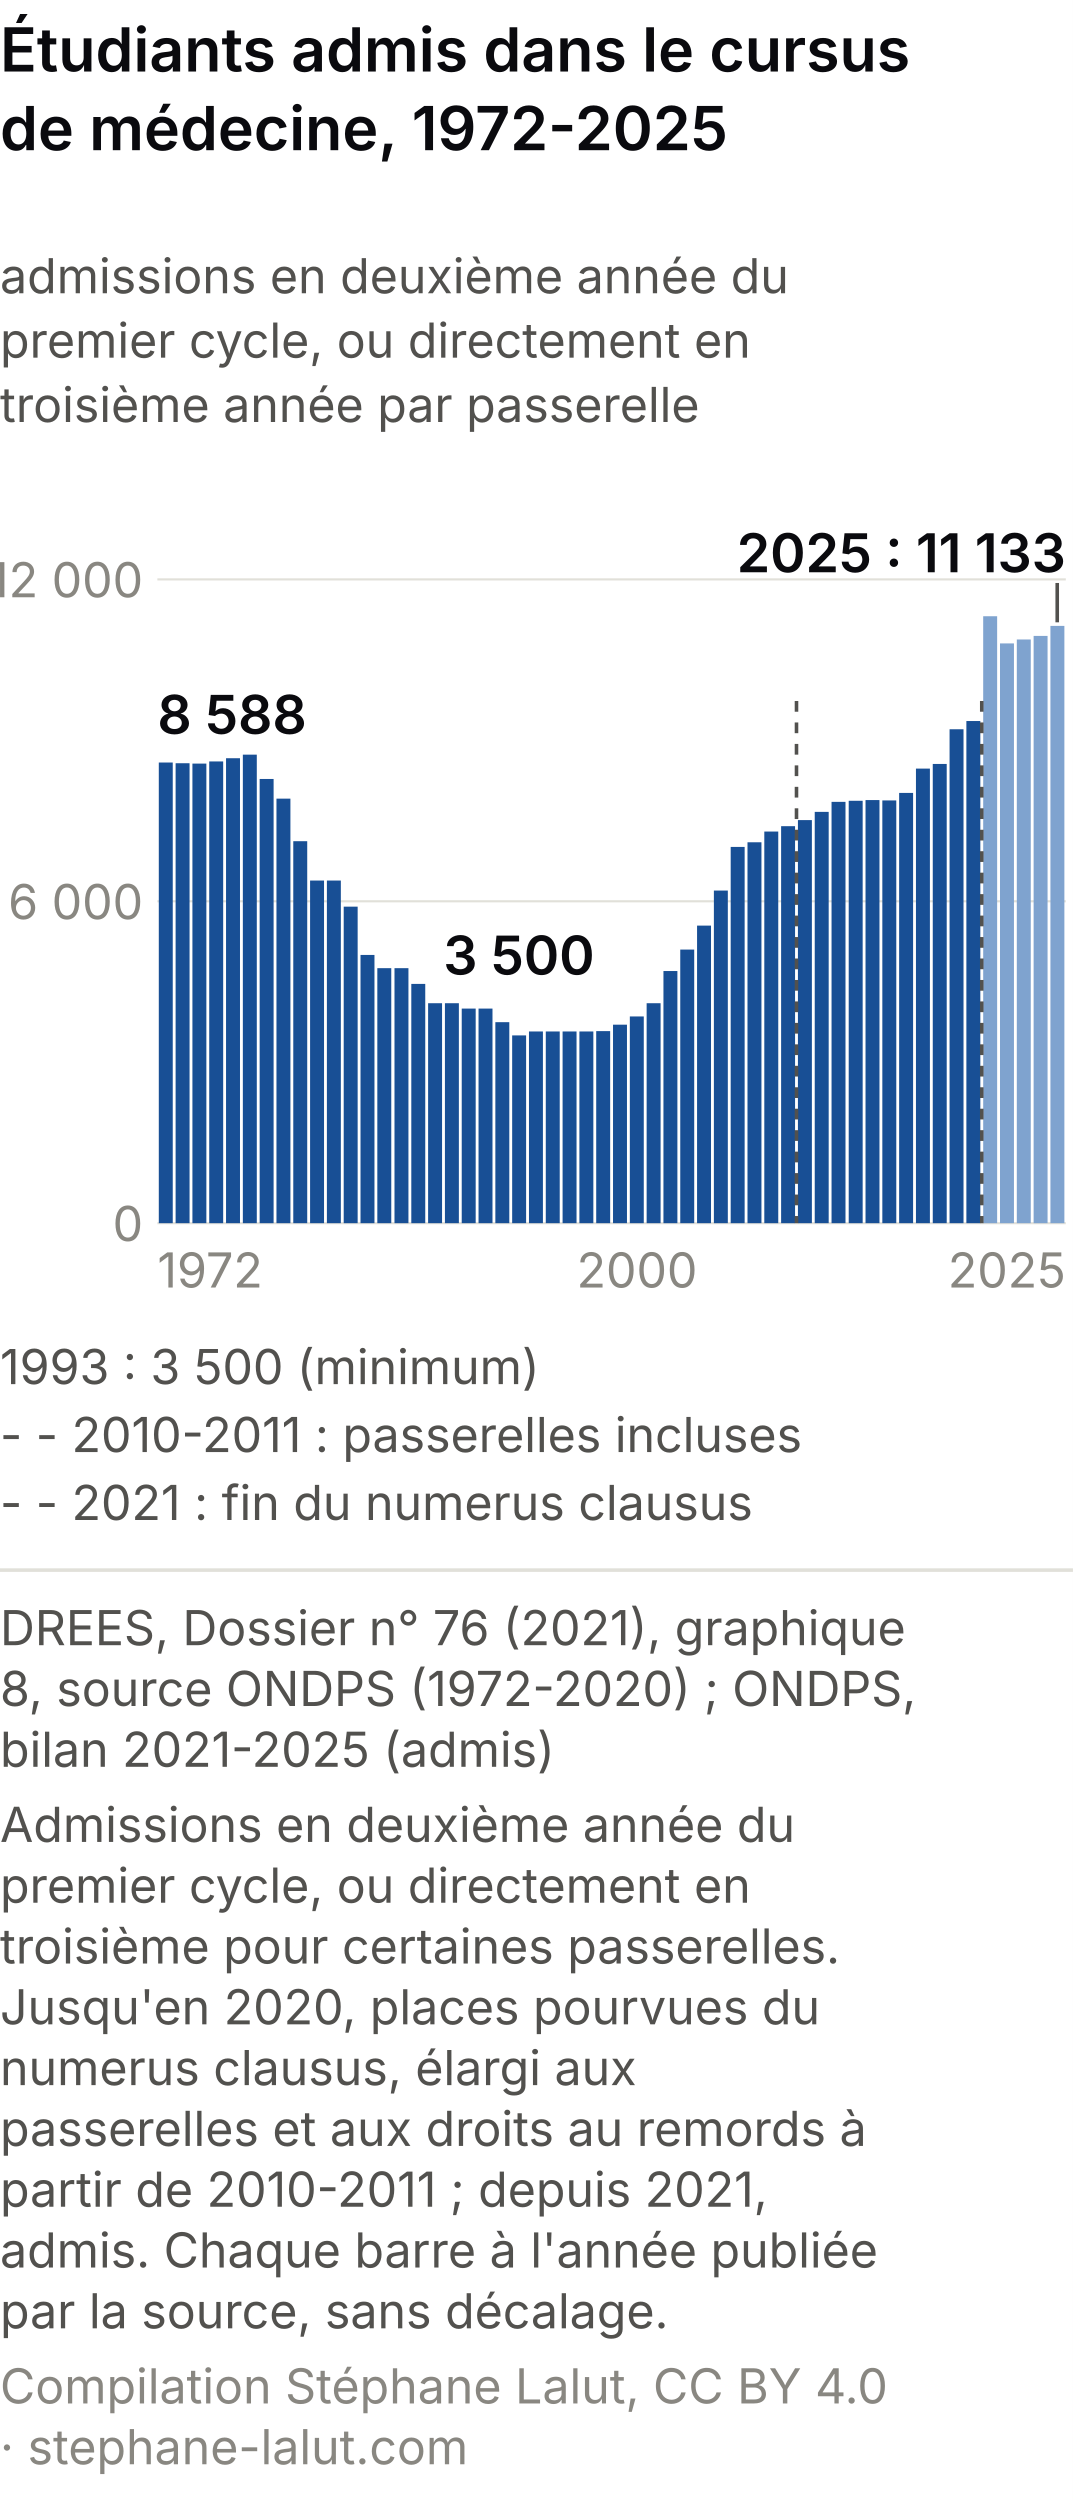
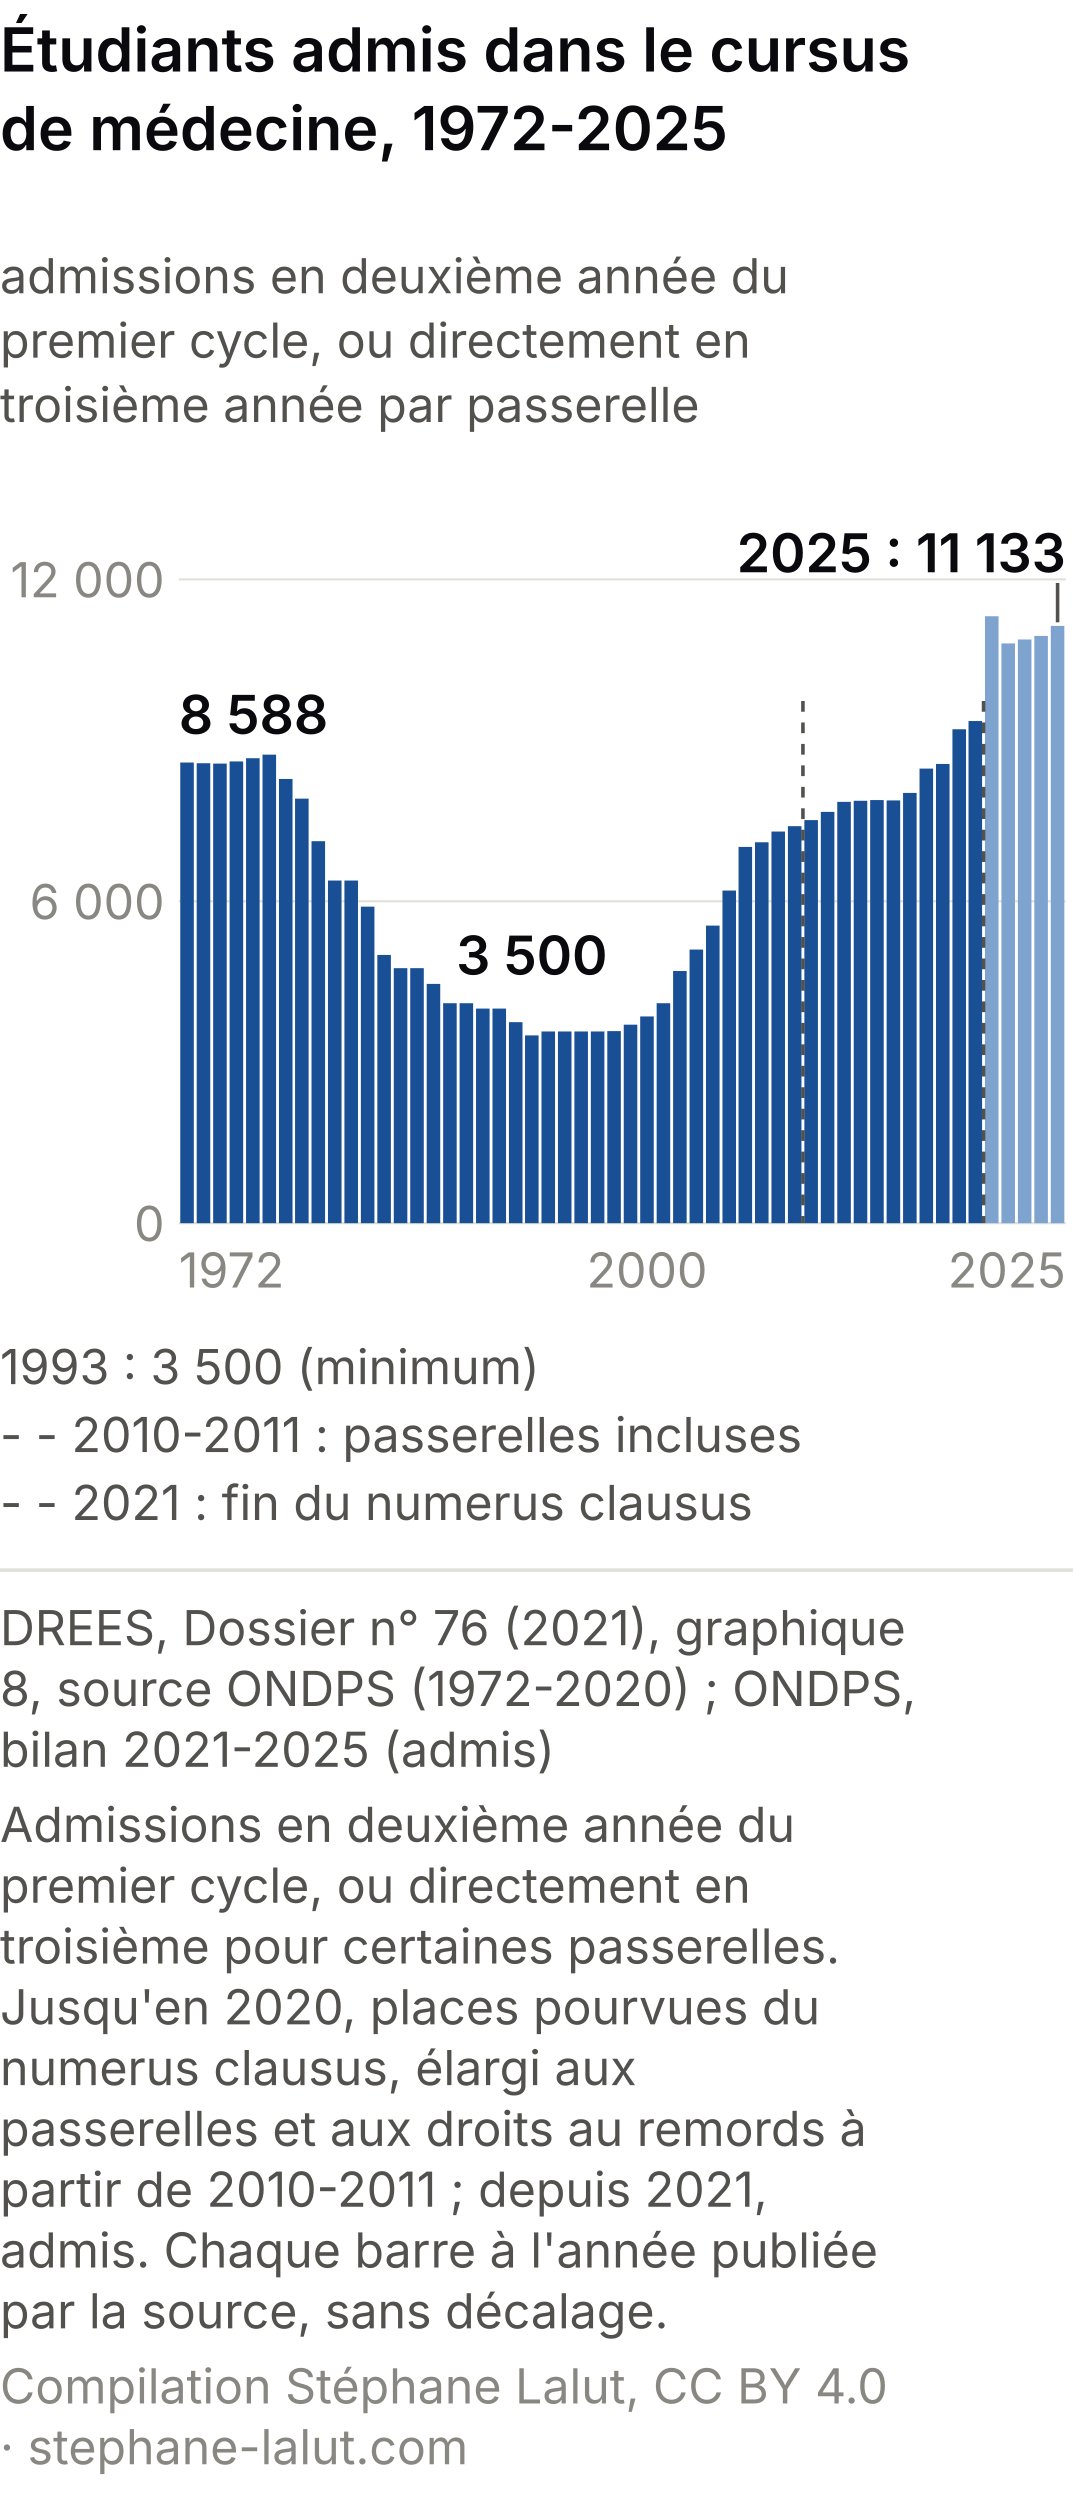
<svg xmlns="http://www.w3.org/2000/svg" viewBox="0 0 300 699" role="img" font-variant-numeric="tabular-nums" aria-labelledby="dam-t dam-d" font-family="system-ui, -apple-system, Segoe UI, sans-serif">
  <rect width="300" height="699" fill="#ffffff" />
  <text x="0.0" y="20.0" font-size="17" fill="#0A0A0E" text-anchor="start" font-weight="600">Étudiants admis dans le cursus</text>
  <text x="0.0" y="42.0" font-size="17" fill="#0A0A0E" text-anchor="start" font-weight="600">de médecine, 1972-2025</text>
  <text x="0.0" y="82.0" font-size="13.5" fill="#52514e" text-anchor="start">admissions en deuxième année du</text>
  <text x="0.0" y="100.0" font-size="13.5" fill="#52514e" text-anchor="start">premier cycle, ou directement en</text>
  <text x="0.0" y="118.0" font-size="13.5" fill="#52514e" text-anchor="start">troisième année par passerelle</text>
-   <line x1="44" y1="342.0" x2="298" y2="342.0" stroke="#e1e0d9" stroke-width="0.6" />
-   <text x="40.0" y="347.0" font-size="13.5" fill="#898781" text-anchor="end">0</text>
-   <line x1="44" y1="252.0" x2="298" y2="252.0" stroke="#e1e0d9" stroke-width="0.6" />
-   <text x="40.0" y="257.0" font-size="13.5" fill="#898781" text-anchor="end">6 000</text>
-   <line x1="44" y1="162.0" x2="298" y2="162.0" stroke="#e1e0d9" stroke-width="0.6" />
-   <text x="40.0" y="167.0" font-size="13.5" fill="#898781" text-anchor="end">12 000</text>
-   <rect x="44.4" y="213.2" width="3.90" height="128.8" fill="#184f95" />
-   <rect x="49.1" y="213.4" width="3.90" height="128.6" fill="#184f95" />
-   <rect x="53.8" y="213.5" width="3.90" height="128.5" fill="#184f95" />
-   <rect x="58.5" y="212.9" width="3.90" height="129.1" fill="#184f95" />
-   <rect x="63.2" y="212.0" width="3.90" height="130.0" fill="#184f95" />
-   <rect x="67.9" y="211.0" width="3.90" height="131.0" fill="#184f95" />
-   <rect x="72.6" y="217.8" width="3.90" height="124.2" fill="#184f95" />
-   <rect x="77.3" y="223.3" width="3.90" height="118.7" fill="#184f95" />
-   <rect x="82.0" y="235.2" width="3.90" height="106.8" fill="#184f95" />
-   <rect x="86.7" y="246.2" width="3.90" height="95.8" fill="#184f95" />
-   <rect x="91.4" y="246.2" width="3.90" height="95.8" fill="#184f95" />
-   <rect x="96.1" y="253.5" width="3.90" height="88.5" fill="#184f95" />
-   <rect x="100.8" y="267.0" width="3.90" height="75.0" fill="#184f95" />
-   <rect x="105.5" y="270.7" width="3.90" height="71.3" fill="#184f95" />
-   <rect x="110.3" y="270.7" width="3.90" height="71.3" fill="#184f95" />
-   <rect x="115.0" y="275.1" width="3.90" height="66.9" fill="#184f95" />
-   <rect x="119.7" y="280.5" width="3.90" height="61.5" fill="#184f95" />
-   <rect x="124.4" y="280.5" width="3.90" height="61.5" fill="#184f95" />
-   <rect x="129.1" y="282.0" width="3.90" height="60.0" fill="#184f95" />
-   <rect x="133.8" y="282.0" width="3.90" height="60.0" fill="#184f95" />
-   <rect x="138.5" y="285.8" width="3.90" height="56.2" fill="#184f95" />
-   <rect x="143.2" y="289.5" width="3.90" height="52.5" fill="#184f95" />
-   <rect x="147.9" y="288.4" width="3.90" height="53.6" fill="#184f95" />
-   <rect x="152.6" y="288.4" width="3.90" height="53.6" fill="#184f95" />
-   <rect x="157.3" y="288.4" width="3.90" height="53.6" fill="#184f95" />
-   <rect x="162.0" y="288.4" width="3.90" height="53.6" fill="#184f95" />
-   <rect x="166.7" y="288.3" width="3.90" height="53.7" fill="#184f95" />
-   <rect x="171.4" y="286.5" width="3.90" height="55.5" fill="#184f95" />
-   <rect x="176.1" y="284.2" width="3.90" height="57.8" fill="#184f95" />
-   <rect x="180.8" y="280.5" width="3.90" height="61.5" fill="#184f95" />
-   <rect x="185.5" y="271.5" width="3.90" height="70.5" fill="#184f95" />
-   <rect x="190.2" y="265.5" width="3.90" height="76.5" fill="#184f95" />
-   <rect x="194.9" y="258.8" width="3.90" height="83.2" fill="#184f95" />
-   <rect x="199.6" y="249.0" width="3.90" height="93.0" fill="#184f95" />
-   <rect x="204.3" y="236.8" width="3.90" height="105.2" fill="#184f95" />
-   <rect x="209.0" y="235.5" width="3.90" height="106.5" fill="#184f95" />
-   <rect x="213.7" y="232.5" width="3.90" height="109.5" fill="#184f95" />
-   <rect x="218.4" y="231.0" width="3.90" height="111.0" fill="#184f95" />
-   <rect x="223.1" y="229.3" width="3.90" height="112.7" fill="#184f95" />
-   <rect x="227.8" y="227.0" width="3.90" height="115.0" fill="#184f95" />
-   <rect x="232.5" y="224.2" width="3.90" height="117.8" fill="#184f95" />
-   <rect x="237.3" y="223.9" width="3.90" height="118.1" fill="#184f95" />
-   <rect x="242.0" y="223.7" width="3.90" height="118.3" fill="#184f95" />
-   <rect x="246.7" y="223.8" width="3.90" height="118.2" fill="#184f95" />
-   <rect x="251.4" y="221.7" width="3.90" height="120.3" fill="#184f95" />
-   <rect x="256.1" y="214.9" width="3.90" height="127.1" fill="#184f95" />
-   <rect x="260.8" y="213.6" width="3.90" height="128.4" fill="#184f95" />
-   <rect x="265.5" y="203.9" width="3.90" height="138.1" fill="#184f95" />
-   <rect x="270.2" y="201.6" width="3.90" height="140.4" fill="#184f95" />
-   <rect x="274.9" y="172.3" width="3.90" height="169.7" fill="#7fa3cf" />
-   <rect x="279.6" y="179.9" width="3.90" height="162.1" fill="#7fa3cf" />
-   <rect x="284.3" y="178.8" width="3.90" height="163.2" fill="#7fa3cf" />
-   <rect x="289.0" y="177.8" width="3.90" height="164.2" fill="#7fa3cf" />
-   <rect x="293.7" y="175.0" width="3.90" height="167.0" fill="#7fa3cf" />
-   <line x1="222.7" y1="196" x2="222.7" y2="342" stroke="#52514e" stroke-dasharray="3 3" />
-   <line x1="274.5" y1="196" x2="274.5" y2="342" stroke="#52514e" stroke-dasharray="3 3" />
-   <text x="44.0" y="360.0" font-size="13.5" fill="#898781" text-anchor="start">1972</text>
-   <text x="178.1" y="360.0" font-size="13.5" fill="#898781" text-anchor="middle">2000</text>
+   <line x1="50" y1="342.0" x2="298" y2="342.0" stroke="#e1e0d9" stroke-width="0.6" />
+   <text x="46.0" y="347.0" font-size="13.5" fill="#898781" text-anchor="end">0</text>
+   <line x1="50" y1="252.0" x2="298" y2="252.0" stroke="#e1e0d9" stroke-width="0.6" />
+   <text x="46.0" y="257.0" font-size="13.5" fill="#898781" text-anchor="end">6 000</text>
+   <line x1="50" y1="162.0" x2="298" y2="162.0" stroke="#e1e0d9" stroke-width="0.6" />
+   <text x="46.0" y="167.0" font-size="13.5" fill="#898781" text-anchor="end">12 000</text>
+   <rect x="50.4" y="213.2" width="3.79" height="128.8" fill="#184f95" />
+   <rect x="55.0" y="213.4" width="3.79" height="128.6" fill="#184f95" />
+   <rect x="59.6" y="213.5" width="3.79" height="128.5" fill="#184f95" />
+   <rect x="64.2" y="212.9" width="3.79" height="129.1" fill="#184f95" />
+   <rect x="68.8" y="212.0" width="3.79" height="130.0" fill="#184f95" />
+   <rect x="73.4" y="211.0" width="3.79" height="131.0" fill="#184f95" />
+   <rect x="78.0" y="217.8" width="3.79" height="124.2" fill="#184f95" />
+   <rect x="82.5" y="223.3" width="3.79" height="118.7" fill="#184f95" />
+   <rect x="87.1" y="235.2" width="3.79" height="106.8" fill="#184f95" />
+   <rect x="91.7" y="246.2" width="3.79" height="95.8" fill="#184f95" />
+   <rect x="96.3" y="246.2" width="3.79" height="95.8" fill="#184f95" />
+   <rect x="100.9" y="253.5" width="3.79" height="88.5" fill="#184f95" />
+   <rect x="105.5" y="267.0" width="3.79" height="75.0" fill="#184f95" />
+   <rect x="110.1" y="270.7" width="3.79" height="71.3" fill="#184f95" />
+   <rect x="114.7" y="270.7" width="3.79" height="71.3" fill="#184f95" />
+   <rect x="119.3" y="275.1" width="3.79" height="66.9" fill="#184f95" />
+   <rect x="123.9" y="280.5" width="3.79" height="61.5" fill="#184f95" />
+   <rect x="128.5" y="280.5" width="3.79" height="61.5" fill="#184f95" />
+   <rect x="133.1" y="282.0" width="3.79" height="60.0" fill="#184f95" />
+   <rect x="137.7" y="282.0" width="3.79" height="60.0" fill="#184f95" />
+   <rect x="142.3" y="285.8" width="3.79" height="56.2" fill="#184f95" />
+   <rect x="146.8" y="289.5" width="3.79" height="52.5" fill="#184f95" />
+   <rect x="151.4" y="288.4" width="3.79" height="53.6" fill="#184f95" />
+   <rect x="156.0" y="288.4" width="3.79" height="53.6" fill="#184f95" />
+   <rect x="160.6" y="288.4" width="3.79" height="53.6" fill="#184f95" />
+   <rect x="165.2" y="288.4" width="3.79" height="53.6" fill="#184f95" />
+   <rect x="169.8" y="288.3" width="3.79" height="53.7" fill="#184f95" />
+   <rect x="174.4" y="286.5" width="3.79" height="55.5" fill="#184f95" />
+   <rect x="179.0" y="284.2" width="3.79" height="57.8" fill="#184f95" />
+   <rect x="183.6" y="280.5" width="3.79" height="61.5" fill="#184f95" />
+   <rect x="188.2" y="271.5" width="3.79" height="70.5" fill="#184f95" />
+   <rect x="192.8" y="265.5" width="3.79" height="76.5" fill="#184f95" />
+   <rect x="197.4" y="258.8" width="3.79" height="83.2" fill="#184f95" />
+   <rect x="202.0" y="249.0" width="3.79" height="93.0" fill="#184f95" />
+   <rect x="206.5" y="236.8" width="3.79" height="105.2" fill="#184f95" />
+   <rect x="211.1" y="235.5" width="3.79" height="106.5" fill="#184f95" />
+   <rect x="215.7" y="232.5" width="3.79" height="109.5" fill="#184f95" />
+   <rect x="220.3" y="231.0" width="3.79" height="111.0" fill="#184f95" />
+   <rect x="224.9" y="229.3" width="3.79" height="112.7" fill="#184f95" />
+   <rect x="229.5" y="227.0" width="3.79" height="115.0" fill="#184f95" />
+   <rect x="234.1" y="224.2" width="3.79" height="117.8" fill="#184f95" />
+   <rect x="238.7" y="223.9" width="3.79" height="118.1" fill="#184f95" />
+   <rect x="243.3" y="223.7" width="3.79" height="118.3" fill="#184f95" />
+   <rect x="247.9" y="223.8" width="3.79" height="118.2" fill="#184f95" />
+   <rect x="252.5" y="221.7" width="3.79" height="120.3" fill="#184f95" />
+   <rect x="257.1" y="214.9" width="3.79" height="127.1" fill="#184f95" />
+   <rect x="261.7" y="213.6" width="3.79" height="128.4" fill="#184f95" />
+   <rect x="266.3" y="203.9" width="3.79" height="138.1" fill="#184f95" />
+   <rect x="270.8" y="201.6" width="3.79" height="140.4" fill="#184f95" />
+   <rect x="275.4" y="172.3" width="3.79" height="169.7" fill="#7fa3cf" />
+   <rect x="280.0" y="179.9" width="3.79" height="162.1" fill="#7fa3cf" />
+   <rect x="284.6" y="178.8" width="3.79" height="163.2" fill="#7fa3cf" />
+   <rect x="289.2" y="177.8" width="3.79" height="164.2" fill="#7fa3cf" />
+   <rect x="293.8" y="175.0" width="3.79" height="167.0" fill="#7fa3cf" />
+   <line x1="224.5" y1="196" x2="224.5" y2="342" stroke="#52514e" stroke-dasharray="3 3" />
+   <line x1="275.0" y1="196" x2="275.0" y2="342" stroke="#52514e" stroke-dasharray="3 3" />
+   <text x="50.0" y="360.0" font-size="13.5" fill="#898781" text-anchor="start">1972</text>
+   <text x="180.9" y="360.0" font-size="13.5" fill="#898781" text-anchor="middle">2000</text>
  <text x="298.0" y="360.0" font-size="13.5" fill="#898781" text-anchor="end">2025</text>
-   <text class="val" x="44.0" y="205.2" font-size="15" fill="#0A0A0E" text-anchor="start" font-weight="600">8 588</text>
-   <text class="val" x="145.1" y="272.5" font-size="15" fill="#0A0A0E" text-anchor="middle" font-weight="600">3 500</text>
-   <line x1="295.6" y1="163.0" x2="295.6" y2="174.0" stroke="#52514e" />
+   <text class="val" x="50.0" y="205.2" font-size="15" fill="#0A0A0E" text-anchor="start" font-weight="600">8 588</text>
+   <text class="val" x="148.7" y="272.5" font-size="15" fill="#0A0A0E" text-anchor="middle" font-weight="600">3 500</text>
+   <line x1="295.7" y1="163.0" x2="295.7" y2="174.0" stroke="#52514e" />
  <text class="val" x="298.0" y="160.0" font-size="15" fill="#0A0A0E" text-anchor="end" font-weight="600">2025 : 11 133</text>
  <text class="val" x="0.0" y="387.0" font-size="13.5" fill="#52514e" text-anchor="start">1993 : 3 500 (minimum)</text>
  <text class="val" x="0.0" y="406.0" font-size="13.5" fill="#52514e" text-anchor="start">- - 2010-2011 : passerelles incluses</text>
  <text class="val" x="0.0" y="425.0" font-size="13.5" fill="#52514e" text-anchor="start">- - 2021 : fin du numerus clausus</text>
  <line x1="0" y1="439.0" x2="300" y2="439.0" stroke="#e1e0d9" />
  <text class="pied-source" x="0.0" y="460.0" font-size="13.5" fill="#52514e" text-anchor="start">DREES, Dossier n° 76 (2021), graphique</text>
  <text class="pied-source" x="0.0" y="477.0" font-size="13.5" fill="#52514e" text-anchor="start">8, source ONDPS (1972-2020) ; ONDPS,</text>
  <text class="pied-source" x="0.0" y="494.0" font-size="13.5" fill="#52514e" text-anchor="start">bilan 2021-2025 (admis)</text>
  <text class="pied-note" x="0.0" y="515.0" font-size="13.5" fill="#52514e" text-anchor="start">Admissions en deuxième année du</text>
  <text class="pied-note" x="0.0" y="532.0" font-size="13.5" fill="#52514e" text-anchor="start">premier cycle, ou directement en</text>
  <text class="pied-note" x="0.0" y="549.0" font-size="13.5" fill="#52514e" text-anchor="start">troisième pour certaines passerelles.</text>
  <text class="pied-note" x="0.0" y="566.0" font-size="13.5" fill="#52514e" text-anchor="start">Jusqu'en 2020, places pourvues du</text>
  <text class="pied-note" x="0.0" y="583.0" font-size="13.5" fill="#52514e" text-anchor="start">numerus clausus, élargi aux</text>
  <text class="pied-note" x="0.0" y="600.0" font-size="13.5" fill="#52514e" text-anchor="start">passerelles et aux droits au remords à</text>
  <text class="pied-note" x="0.0" y="617.0" font-size="13.5" fill="#52514e" text-anchor="start">partir de 2010-2011 ; depuis 2021,</text>
  <text class="pied-note" x="0.0" y="634.0" font-size="13.5" fill="#52514e" text-anchor="start">admis. Chaque barre à l'année publiée</text>
  <text class="pied-note" x="0.0" y="651.0" font-size="13.5" fill="#52514e" text-anchor="start">par la source, sans décalage.</text>
  <text class="pied-licence" x="0.0" y="672.0" font-size="13.5" fill="#898781" text-anchor="start">Compilation Stéphane Lalut, CC BY 4.0</text>
  <text class="pied-licence" x="0.0" y="689.0" font-size="13.5" fill="#898781" text-anchor="start">· stephane-lalut.com</text>
</svg>
